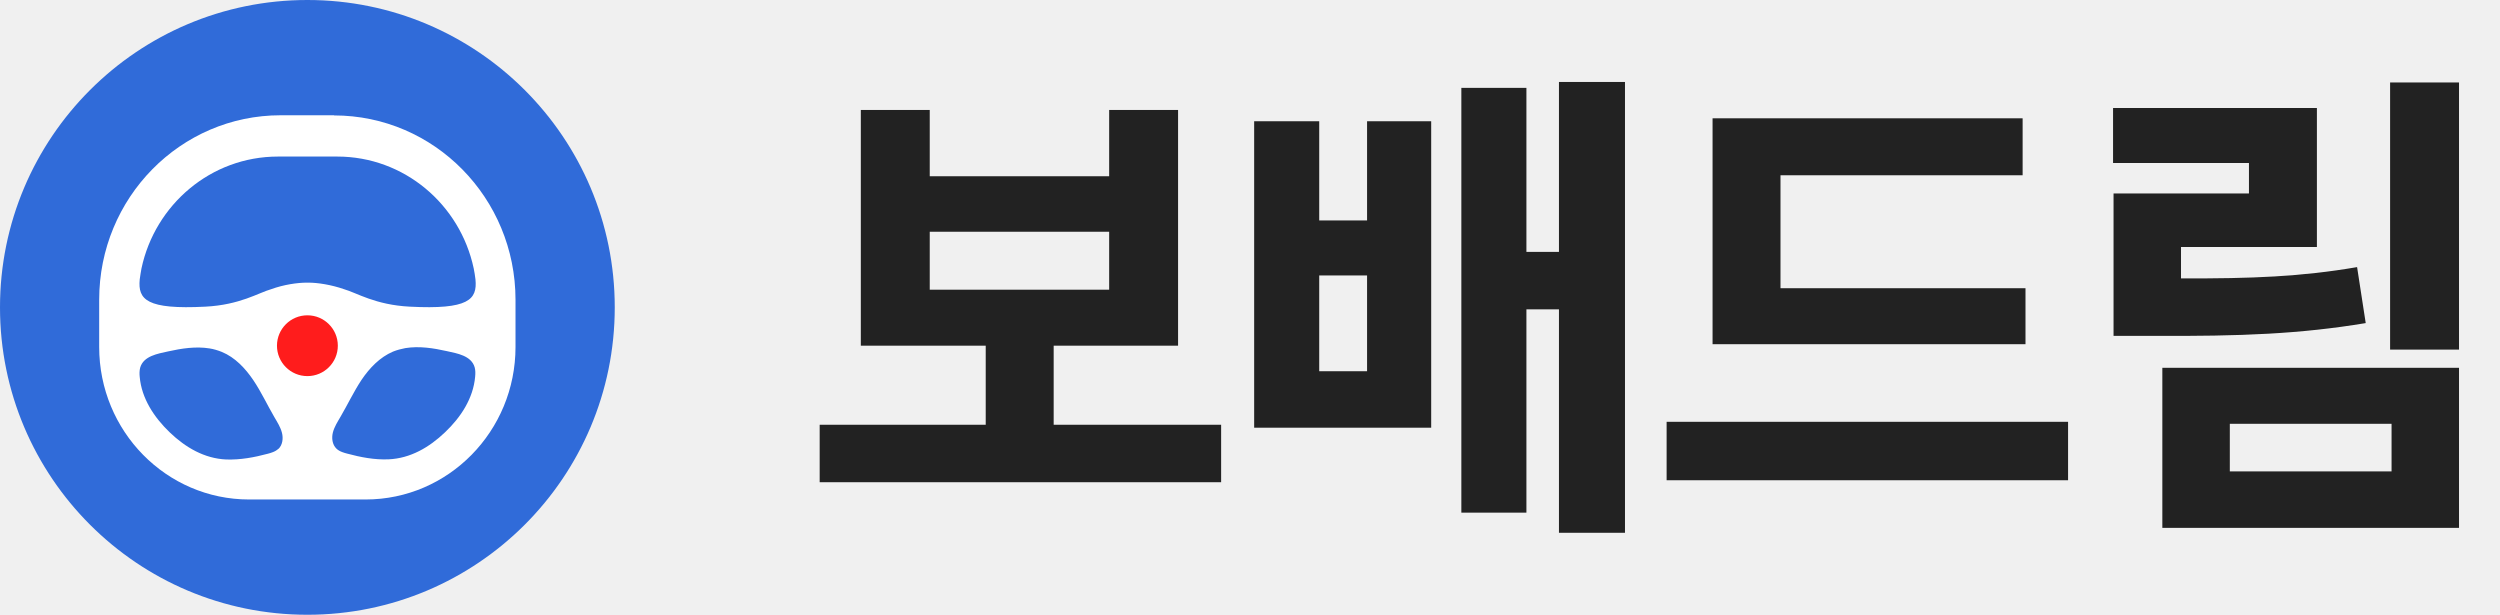
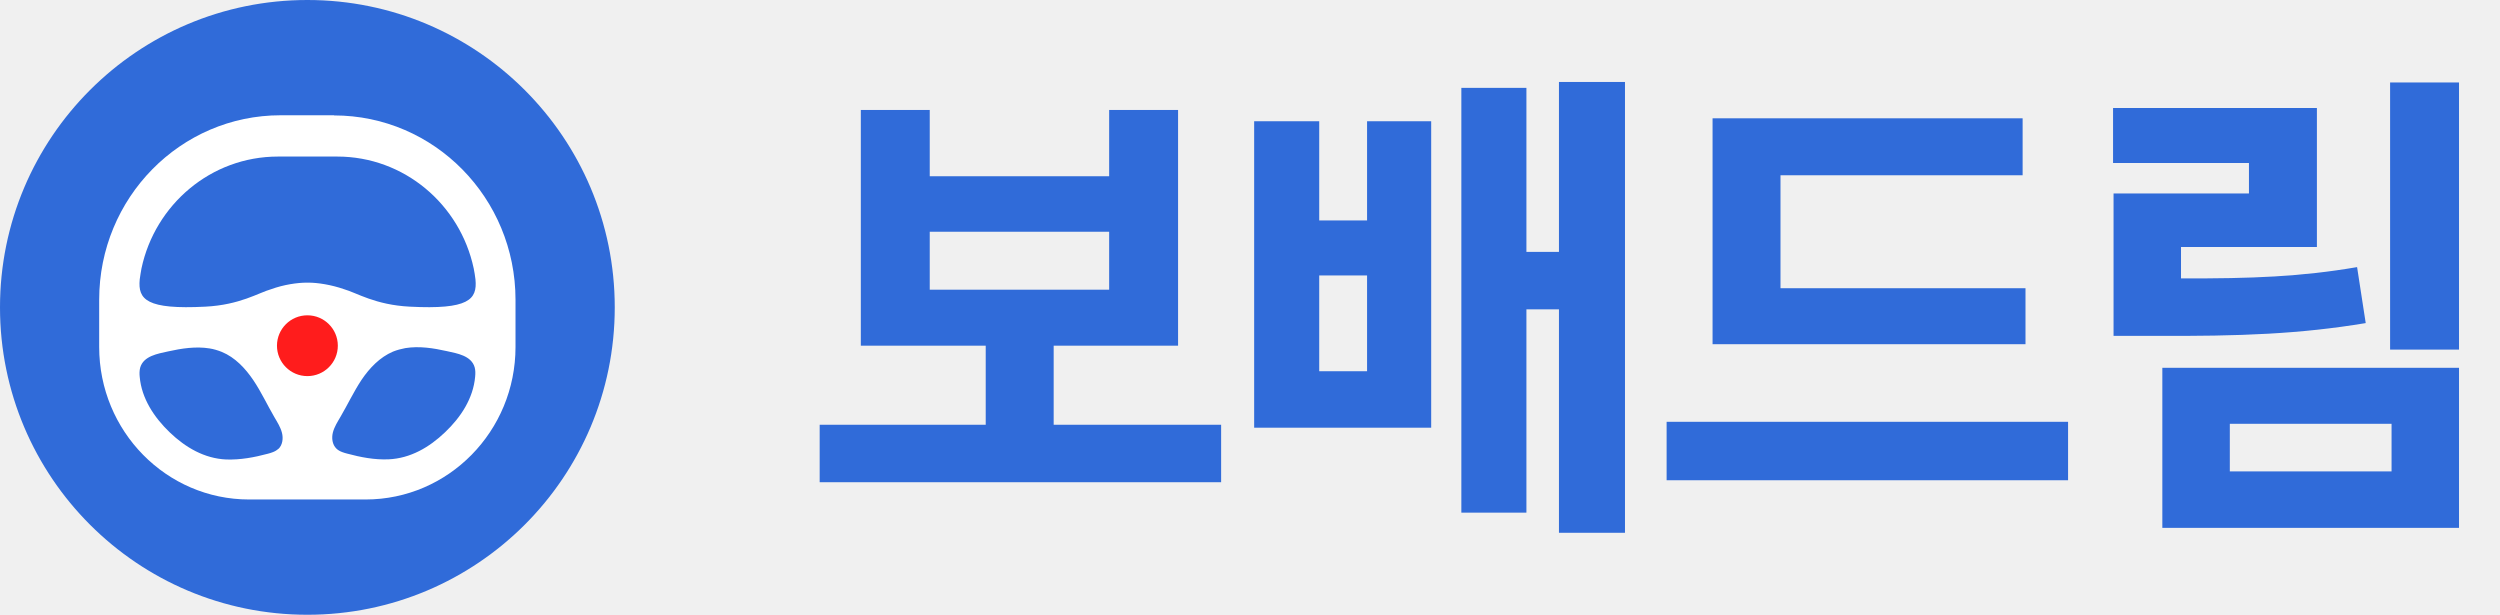
<svg xmlns="http://www.w3.org/2000/svg" width="122" height="30" viewBox="0 0 122 30" fill="none">
  <rect width="30" height="30" rx="15" fill="#306BD9" />
  <path d="M16.308 5.625H13.697C8.803 5.625 4.84 9.655 4.84 14.629V16.933C4.84 21.041 8.115 24.375 12.157 24.375H17.84C21.882 24.375 25.157 21.041 25.157 16.933V14.629C25.157 9.662 21.194 5.633 16.3 5.633L16.308 5.625ZM13.588 21.899C13.502 21.978 13.408 22.032 13.298 22.071C13.228 22.102 13.15 22.118 13.072 22.142C12.407 22.321 11.727 22.446 11.039 22.423C9.976 22.376 9.053 21.837 8.287 21.103C7.521 20.369 6.911 19.447 6.818 18.393C6.802 18.245 6.802 18.089 6.841 17.94C7.005 17.37 7.701 17.261 8.193 17.151C8.858 17.003 9.554 16.894 10.226 17.003C10.429 17.034 10.633 17.097 10.828 17.175C11.469 17.44 11.969 17.971 12.36 18.549C12.751 19.127 13.04 19.76 13.392 20.361C13.533 20.603 13.689 20.845 13.759 21.119C13.83 21.392 13.791 21.712 13.588 21.907V21.899ZM23.187 18.385C23.093 19.44 22.491 20.361 21.718 21.095C20.951 21.829 20.029 22.368 18.966 22.415C18.278 22.446 17.598 22.313 16.933 22.134C16.855 22.11 16.777 22.095 16.707 22.064C16.597 22.024 16.495 21.97 16.417 21.892C16.214 21.696 16.175 21.376 16.245 21.103C16.316 20.83 16.472 20.587 16.613 20.345C16.965 19.744 17.262 19.112 17.645 18.534C18.036 17.956 18.536 17.433 19.177 17.159C19.372 17.081 19.576 17.026 19.779 16.988C20.459 16.878 21.147 16.988 21.811 17.136C22.304 17.245 23 17.355 23.164 17.925C23.203 18.073 23.203 18.221 23.187 18.378V18.385ZM19.998 14.965C18.309 14.879 17.402 14.286 16.793 14.114C16.167 13.895 15.503 13.793 15.049 13.793C15.034 13.793 15.018 13.793 15.01 13.793C14.995 13.793 14.979 13.793 14.971 13.793C14.518 13.793 13.853 13.887 13.228 14.114C12.618 14.286 11.711 14.879 10.023 14.965C7.154 15.113 6.724 14.621 6.818 13.637C6.841 13.458 6.872 13.278 6.904 13.098C7.568 9.983 10.296 7.64 13.564 7.64H16.456C19.724 7.64 22.452 9.975 23.117 13.098C23.156 13.278 23.179 13.458 23.203 13.637C23.297 14.621 22.867 15.113 19.998 14.965Z" fill="white" />
  <path d="M15.001 18.354C15.821 18.354 16.486 17.69 16.486 16.87C16.486 16.051 15.821 15.387 15.001 15.387C14.181 15.387 13.516 16.051 13.516 16.87C13.516 17.69 14.181 18.354 15.001 18.354Z" fill="#FF1C1C" />
-   <path d="M59.591 20.728V23.532H40V20.728H48.103V16.869H42.008V5.366H45.371V8.601H54.127V5.366H57.49V16.869H51.419V20.728H59.591ZM45.371 14.137H54.127V11.309H45.371V14.137Z" fill="#222222" />
-   <path d="M64.378 5.917V10.758H66.713V5.917H69.842V20.872H61.203V5.917H64.378ZM64.378 18.116H66.713V13.442H64.378V18.116ZM79.299 4V26H76.077V15.096H74.489V25.017H71.314V4.288H74.489V12.292H76.077V4H79.299Z" fill="#222222" />
-   <path d="M98.844 14.065V16.797H83.573V5.773H98.704V8.553H86.888V14.065H98.844ZM100.922 20.584V23.436H81.331V20.584H100.922Z" fill="#222222" />
-   <path d="M120 4.024V17.061H116.637V4.024H120ZM113.065 5.27V12.052H106.433V13.586C109.912 13.598 112.306 13.502 115.026 13.035L115.447 15.767C112.271 16.294 109.399 16.414 105.055 16.39H103.141V9.44H109.749V7.954H103.117V5.27H113.065ZM120 17.948V25.76H105.522V17.948H120ZM108.815 20.68V23.004H116.708V20.68H108.815Z" fill="#222222" />
+   <path d="M59.591 20.728V23.532H40V20.728H48.103V16.869H42.008V5.366H45.371V8.601H54.127V5.366H57.49V16.869H51.419V20.728H59.591ZM45.371 14.137H54.127V11.309H45.371V14.137Z" fill="#306BD9" />
+   <path d="M64.378 5.917V10.758H66.713V5.917H69.842V20.872H61.203V5.917H64.378ZM64.378 18.116H66.713V13.442H64.378V18.116ZM79.299 4V26H76.077V15.096H74.489V25.017H71.314V4.288H74.489V12.292H76.077V4H79.299Z" fill="#306BD9" />
+   <path d="M98.844 14.065V16.797H83.573V5.773H98.704V8.553H86.888V14.065H98.844ZM100.922 20.584V23.436H81.331V20.584H100.922Z" fill="#306BD9" />
+   <path d="M120 4.024V17.061H116.637V4.024H120ZM113.065 5.27V12.052H106.433V13.586C109.912 13.598 112.306 13.502 115.026 13.035L115.447 15.767C112.271 16.294 109.399 16.414 105.055 16.39H103.141V9.44H109.749V7.954H103.117V5.27H113.065ZM120 17.948V25.76H105.522V17.948H120ZM108.815 20.68V23.004H116.708V20.68H108.815Z" fill="#306BD9" />
</svg>
